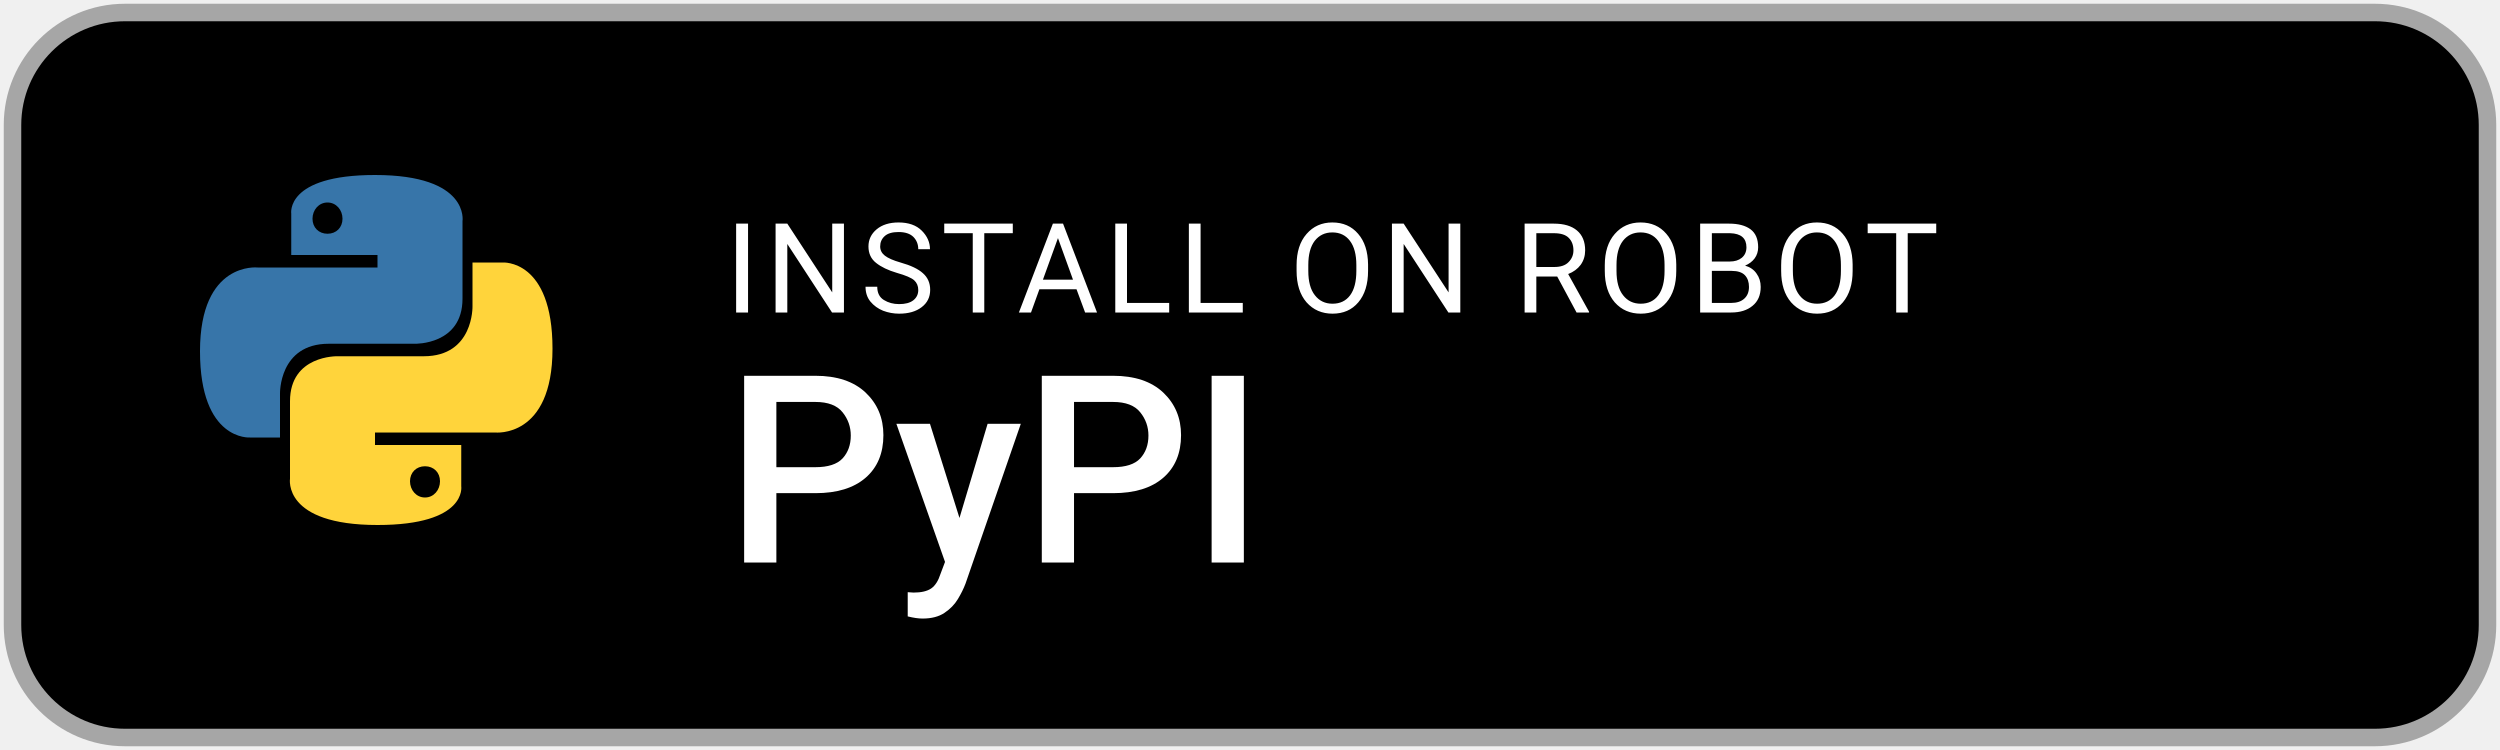
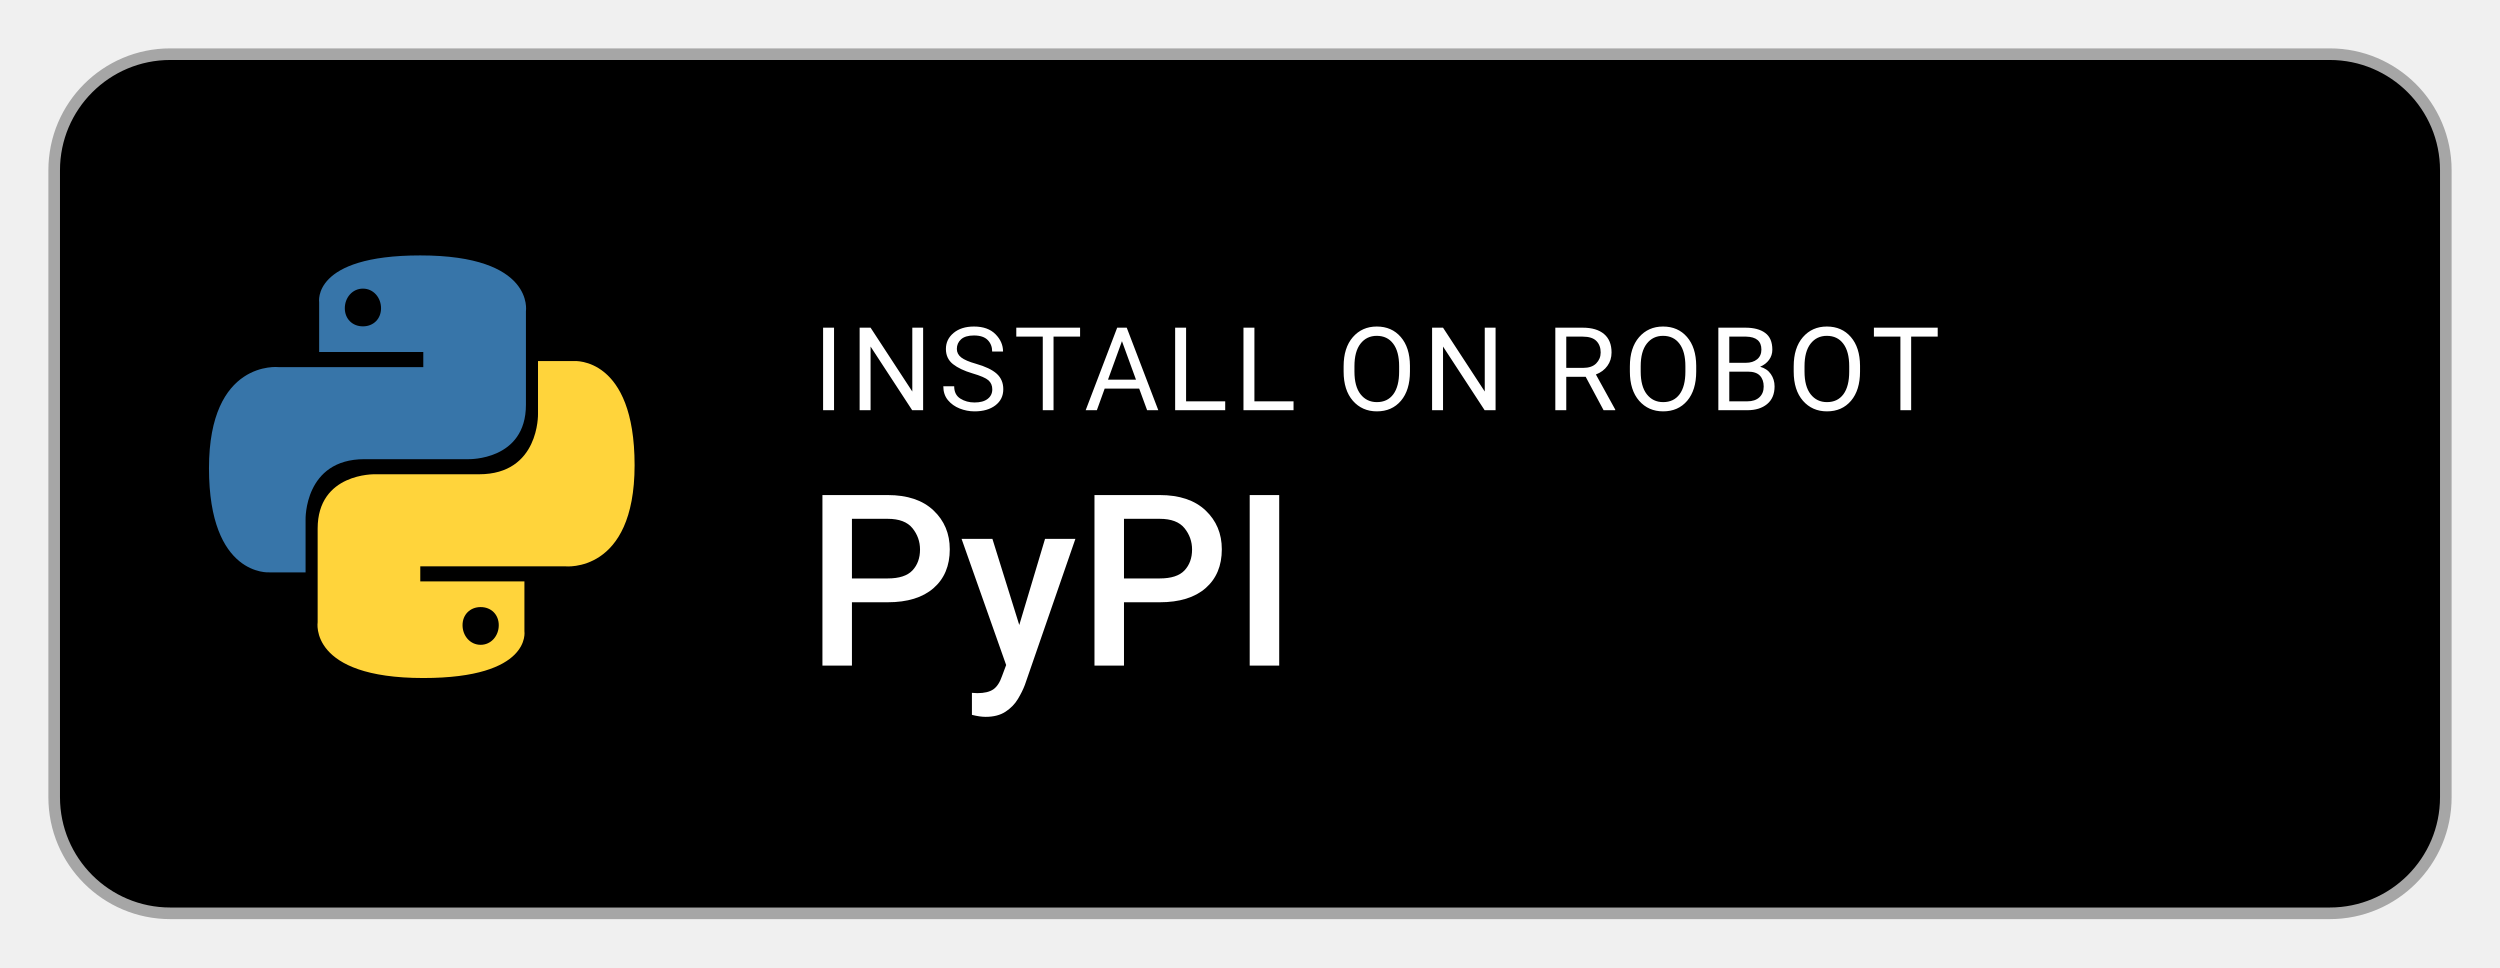
- <svg xmlns="http://www.w3.org/2000/svg" width="200" height="60" viewBox="0 0 200 60" role="img" aria-label="Install on your robot from PyPI">
-   <rect x="1" y="1" width="198" height="58" rx="9" fill="#000" stroke="#A6A6A6" stroke-width="1.4" />
-   <g transform="translate(16 14)">
+ <svg xmlns="http://www.w3.org/2000/svg" width="646" height="250" viewBox="0 0 646 250" role="img" aria-label="Install on your robot from PyPI">
+   <rect x="14" y="14" width="618" height="222" rx="30" fill="#000" stroke="#A6A6A6" stroke-width="3" />
+   <g transform="translate(54 66) scale(3.9)">
    <path d="M14 0 C6.8 0 7.3 3.1 7.3 3.1 L7.3 6.4 L14.2 6.4 L14.2 7.4 L4.6 7.4 C4.6 7.4 0 6.9 0 14.1 C0 21.3 4 21 4 21 L6.4 21 L6.4 17.5 C6.4 17.5 6.3 13.5 10.3 13.5 L17.2 13.5 C17.2 13.5 21 13.6 21 9.9 L21 3.7 C21 3.7 21.6 0 14 0 Z M10.2 2.2 C10.9 2.2 11.4 2.8 11.4 3.5 C11.4 4.2 10.9 4.7 10.2 4.7 C9.5 4.7 9 4.2 9 3.5 C9 2.8 9.5 2.2 10.2 2.2 Z" fill="#3775A9" />
    <path d="M14.2 28 C21.4 28 20.9 24.9 20.9 24.9 L20.9 21.6 L14 21.6 L14 20.6 L23.6 20.6 C23.6 20.6 28.2 21.1 28.2 13.9 C28.2 6.7 24.2 7 24.2 7 L21.8 7 L21.8 10.5 C21.8 10.5 21.9 14.5 17.9 14.5 L11 14.5 C11 14.5 7.2 14.4 7.2 18.1 L7.2 24.3 C7.2 24.3 6.6 28 14.2 28 Z M18 25.8 C17.3 25.8 16.8 25.2 16.8 24.5 C16.8 23.8 17.3 23.3 18 23.3 C18.7 23.3 19.2 23.8 19.2 24.5 C19.2 25.2 18.7 25.8 18 25.8 Z" fill="#FFD43B" />
  </g>
-   <text x="58" y="25" fill="#fff" font-family="'Roboto','Helvetica Neue',Arial,sans-serif" font-size="10" letter-spacing="0.5">INSTALL ON ROBOT</text>
-   <text x="58" y="45" fill="#fff" font-family="'Roboto','Helvetica Neue',Arial,sans-serif" font-size="21" font-weight="500">PyPI</text>
+   <text x="210" y="106" fill="#fff" font-family="'Roboto','Helvetica Neue',Arial,sans-serif" font-size="30" letter-spacing="1.5">INSTALL ON ROBOT</text>
+   <text x="208" y="172" fill="#fff" font-family="'Roboto','Helvetica Neue',Arial,sans-serif" font-size="62" font-weight="500">PyPI</text>
</svg>
